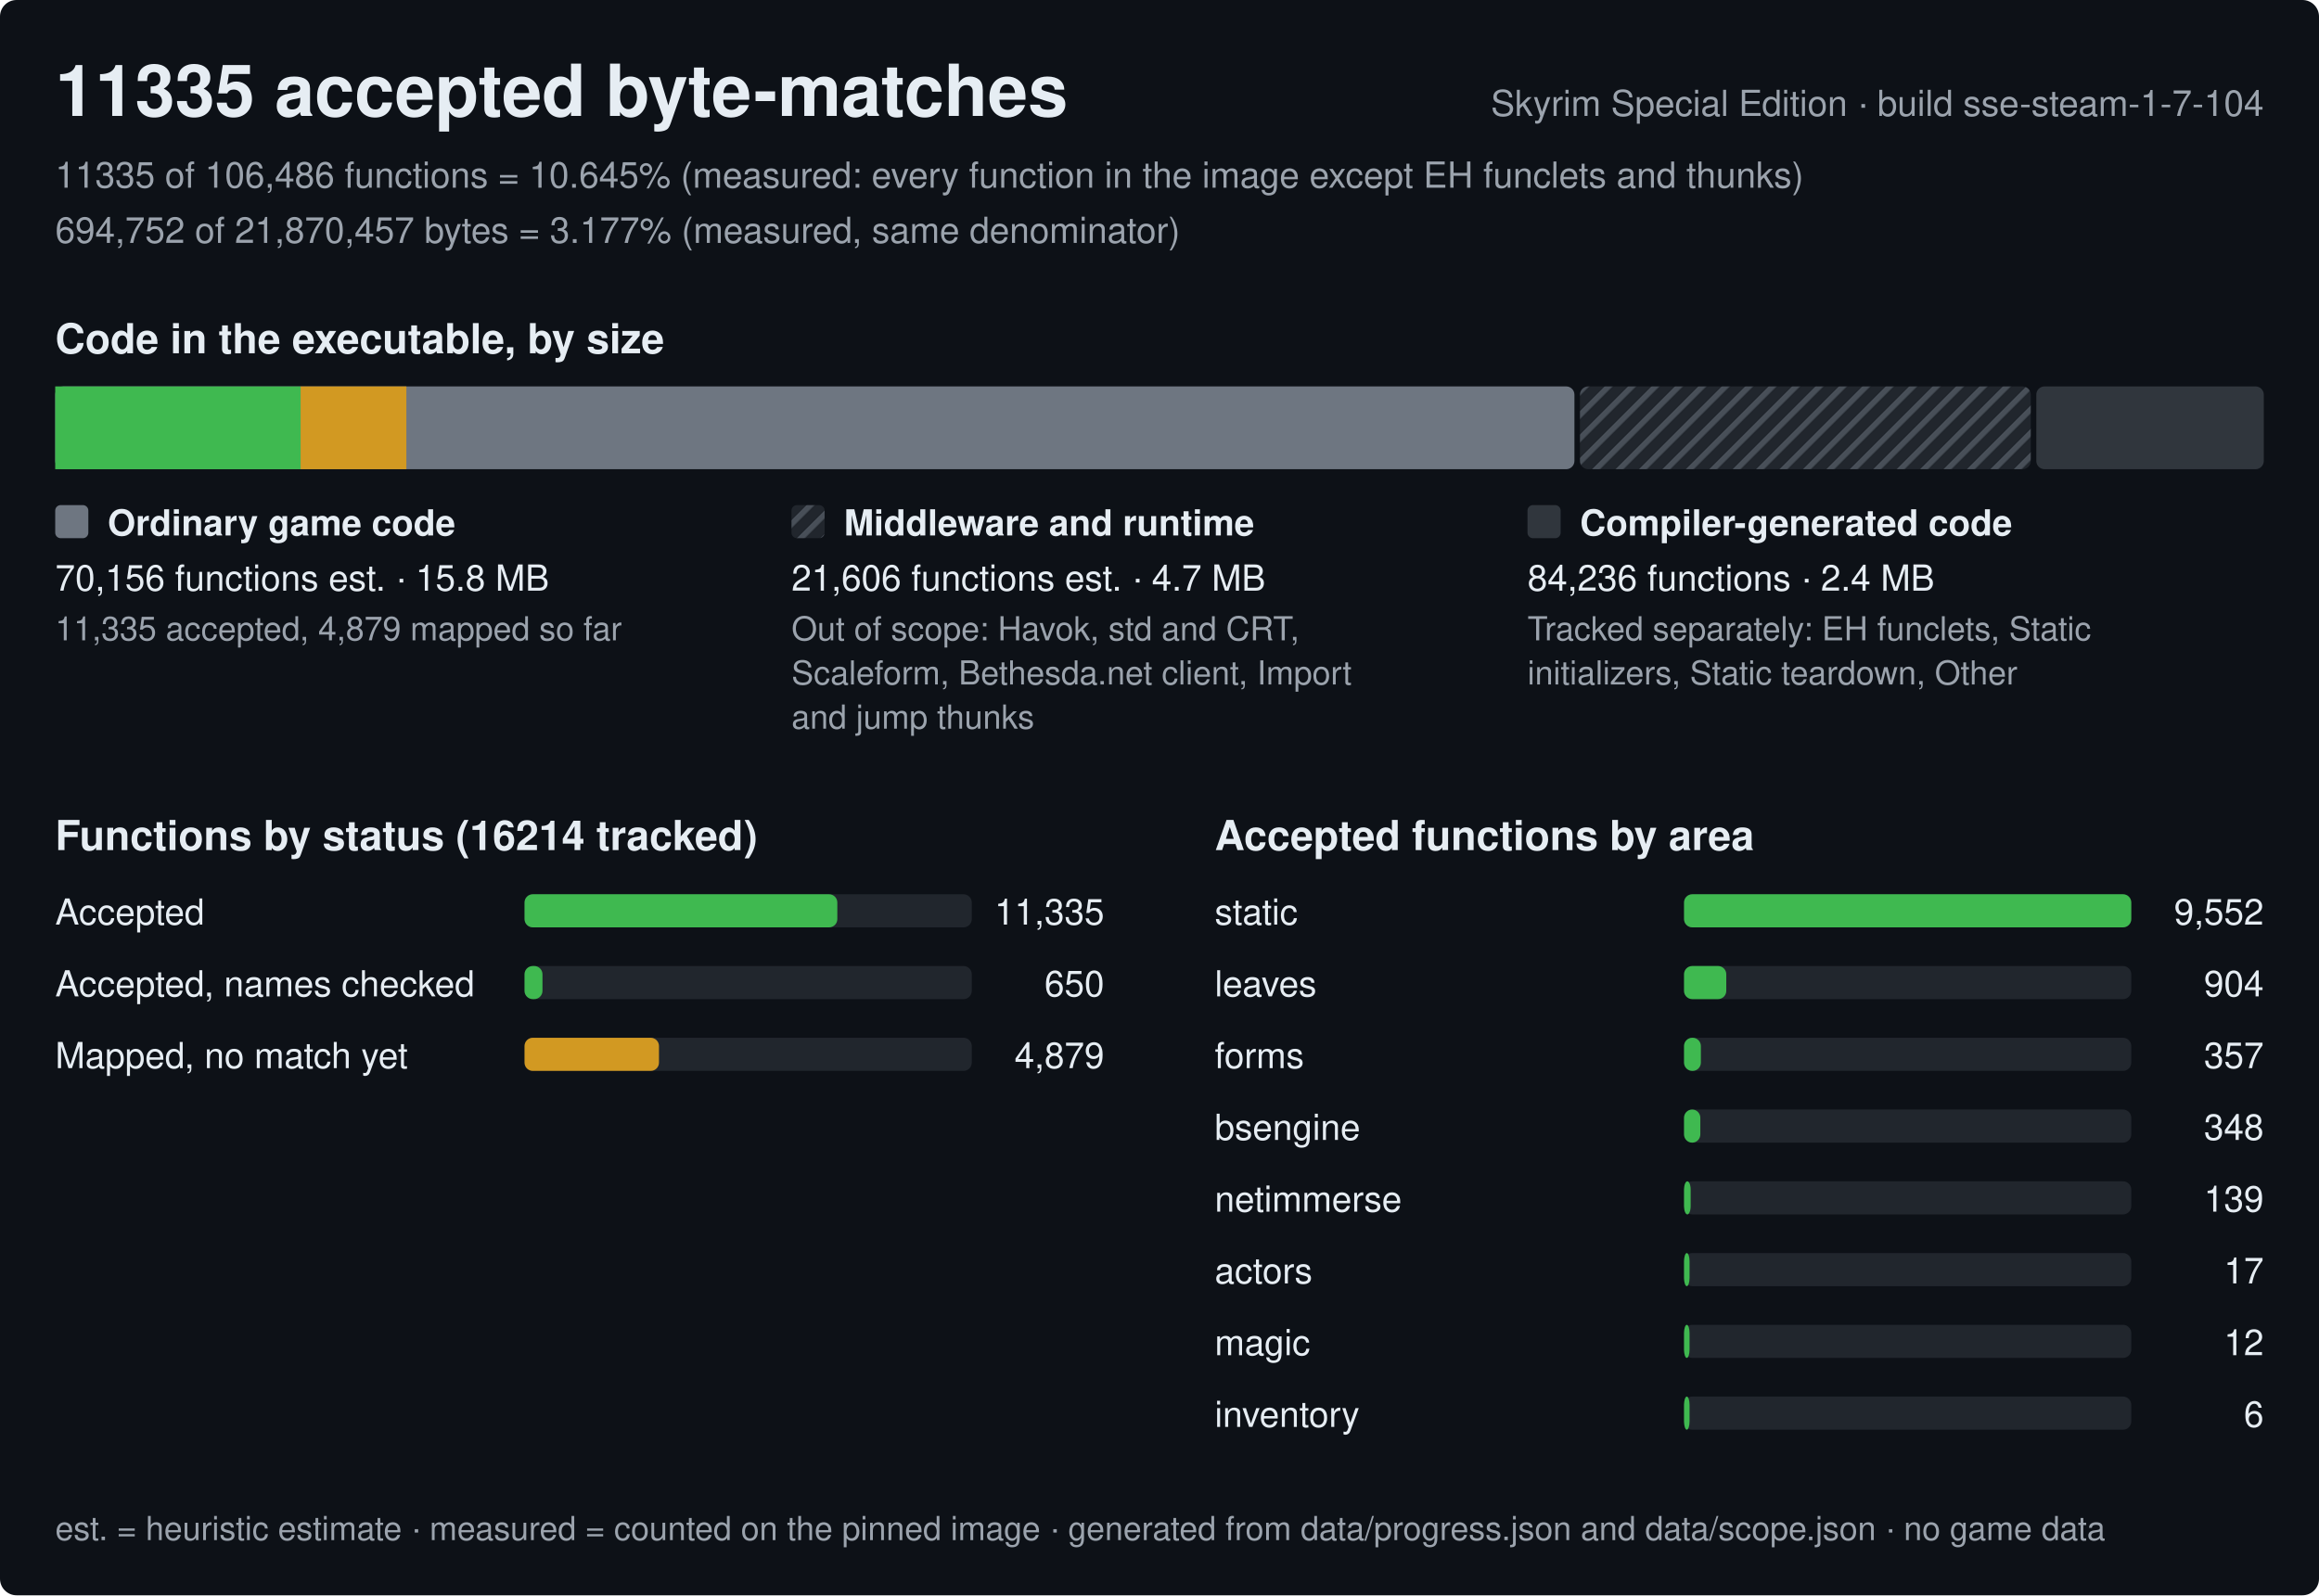
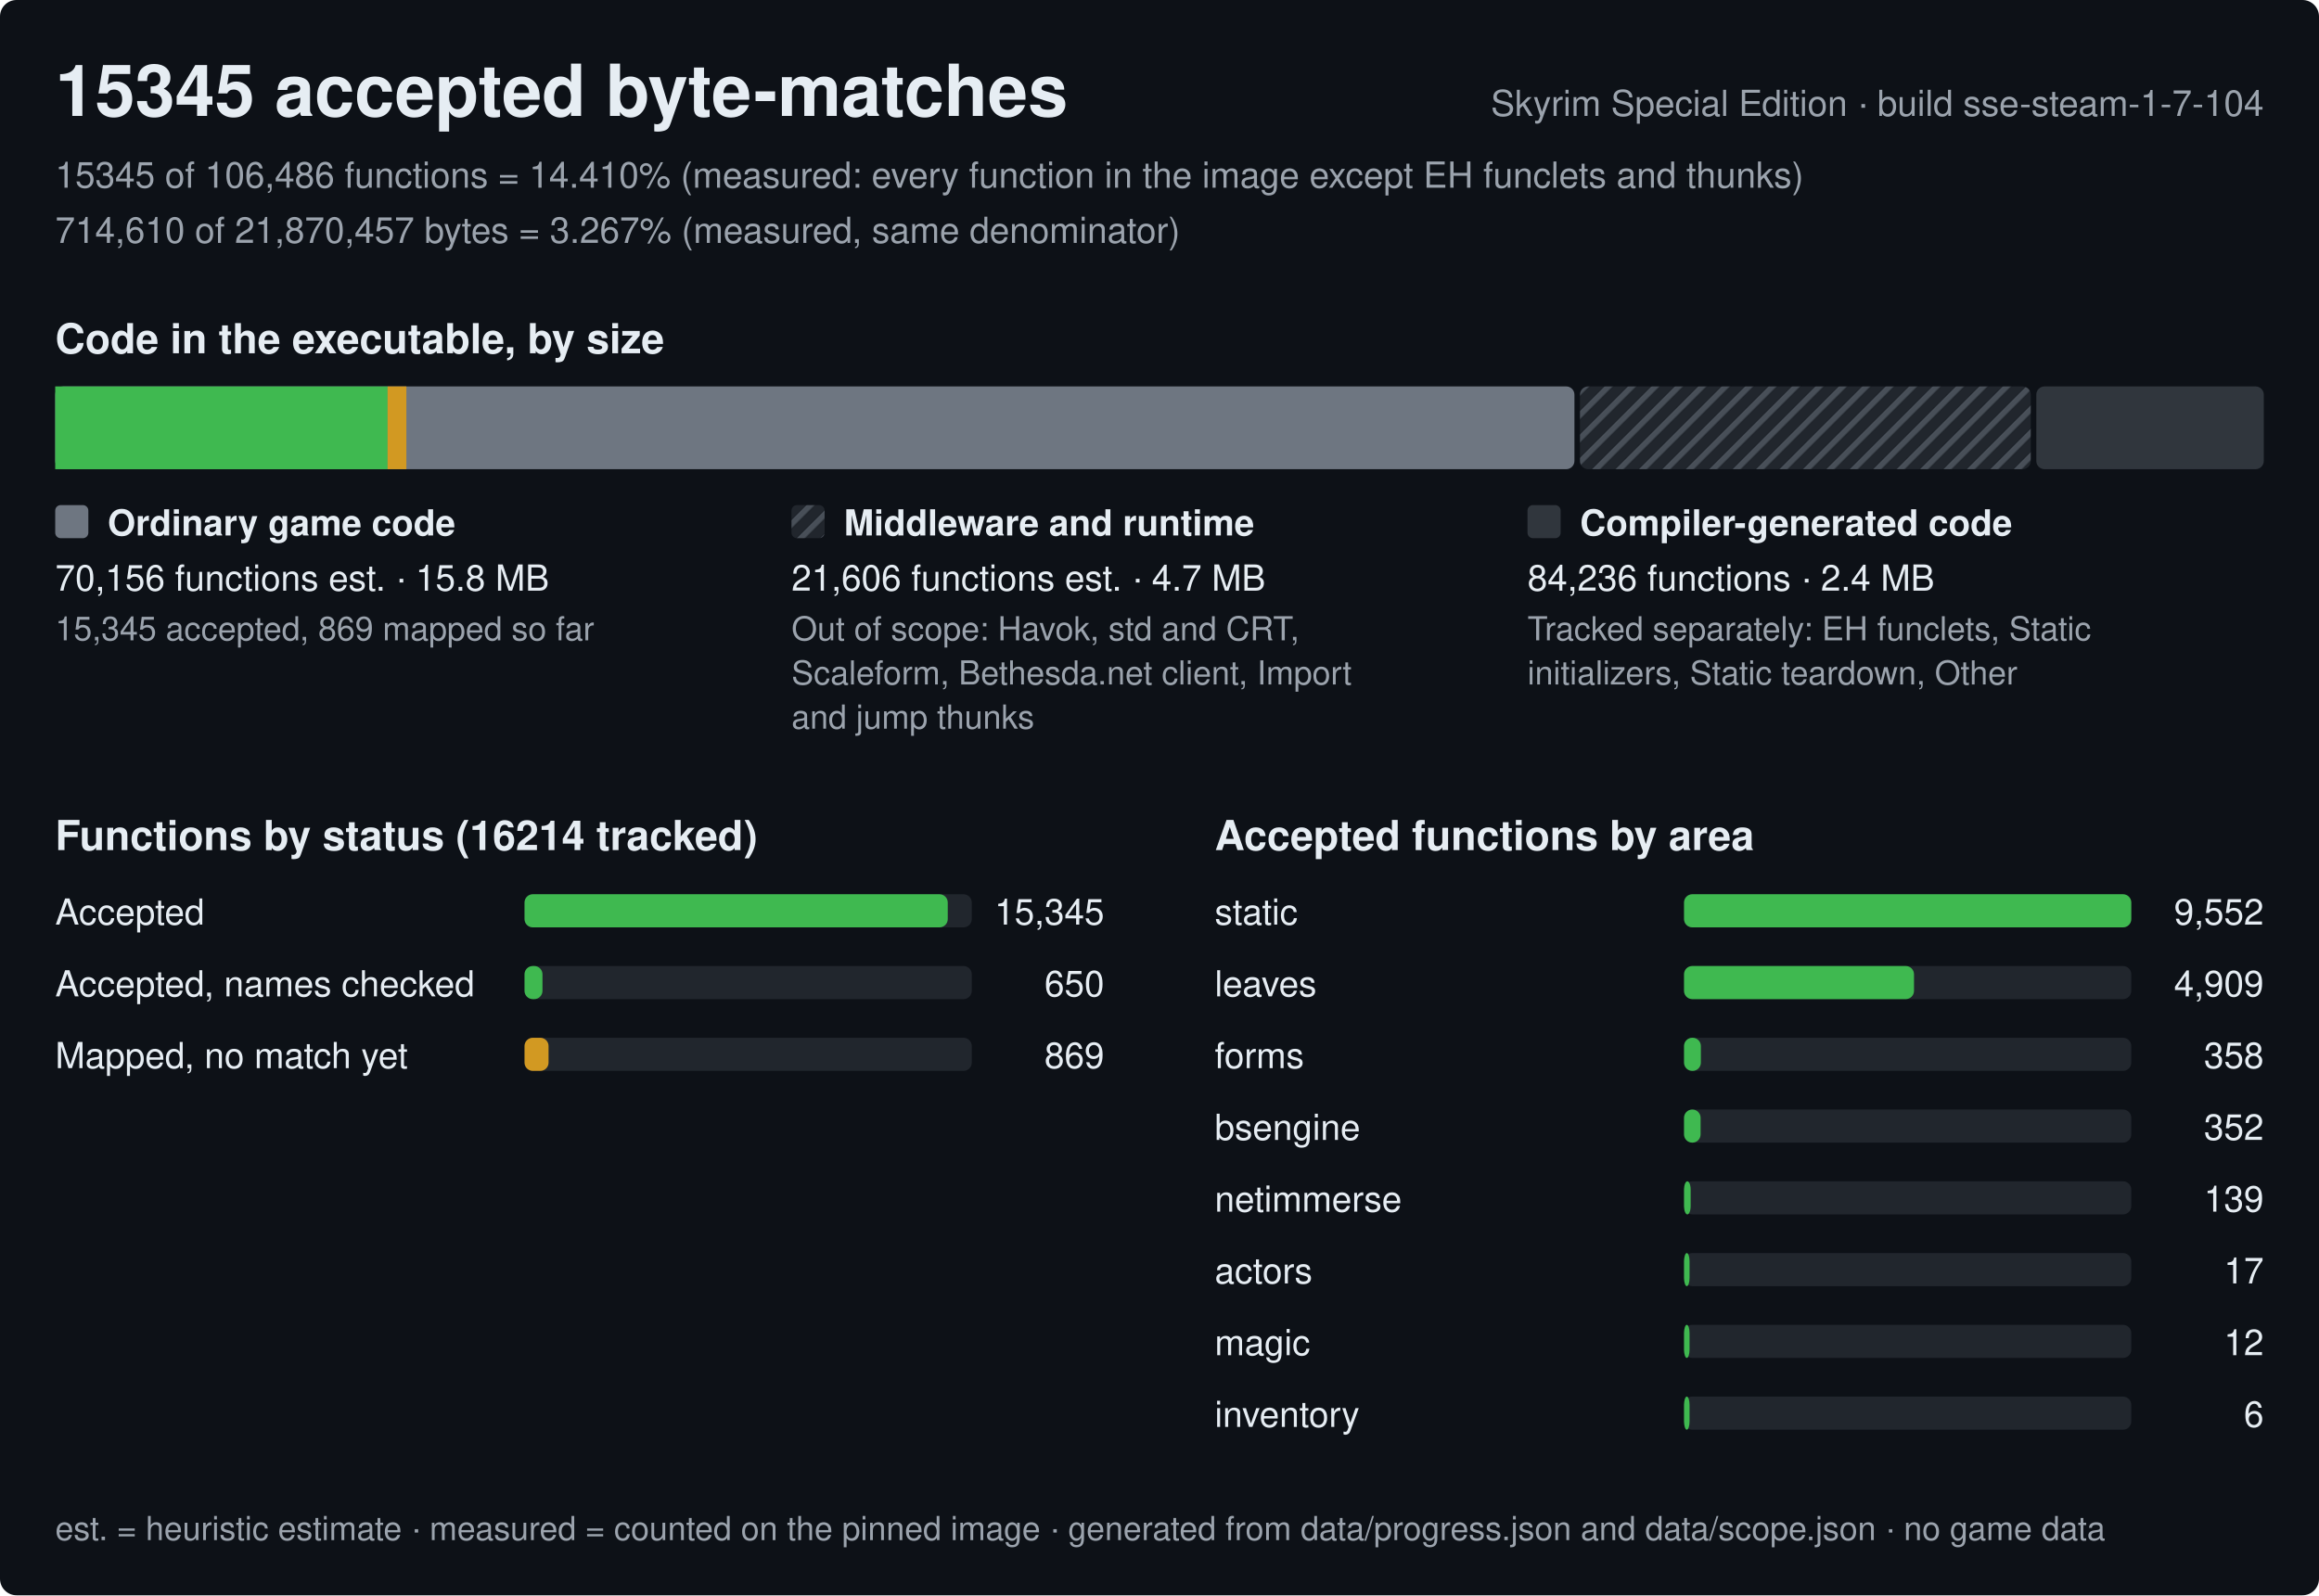
<svg xmlns="http://www.w3.org/2000/svg" width="840" height="578" viewBox="0 0 840 578" role="img" aria-label="Progress of the Skyrim Special Edition byte-matching reconstruction, build sse-steam-1-7-104">
  <style>text{font-family:-apple-system,BlinkMacSystemFont,'Segoe UI',Helvetica,Arial,sans-serif;fill:#e6edf3;white-space:pre}.h{font-size:26px;font-weight:600}.st{font-size:15px;font-weight:600}.lb{font-size:13px;font-weight:600}.bl{font-size:12px;font-weight:600;stroke:#0d1117;stroke-width:3px;paint-order:stroke;stroke-linejoin:round}.rl{font-size:13px}.fn{font-size:12px;fill:#9ba3ad}.mu{fill:#9ba3ad}</style>
  <defs>
    <pattern id="hx" width="6" height="6" patternUnits="userSpaceOnUse" patternTransform="rotate(45)">
      <rect width="6" height="6" fill="#21262d" />
      <rect width="2" height="6" fill="#484f58" />
    </pattern>
  </defs>
  <rect width="840" height="578" rx="6" fill="#0d1117" />
-   <text x="20" y="42" class="h">11335 accepted byte-matches</text>
+   <text x="20" y="42" class="h">15345 accepted byte-matches</text>
  <text x="820" y="42" class="rl mu" text-anchor="end">Skyrim Special Edition · build sse-steam-1-7-104</text>
-   <text x="20" y="68" class="rl mu">11335 of 106,486 functions = 10.645% (measured: every function in the image except EH funclets and thunks)</text>
-   <text x="20" y="88" class="rl mu">694,752 of 21,870,457 bytes = 3.177% (measured, same denominator)</text>
+   <text x="20" y="68" class="rl mu">15345 of 106,486 functions = 14.410% (measured: every function in the image except EH funclets and thunks)</text>
+   <text x="20" y="88" class="rl mu">714,610 of 21,870,457 bytes = 3.267% (measured, same denominator)</text>
  <text x="20" y="128" class="st">Code in the executable, by size</text>
  <rect x="20" y="140" width="550.3" height="30" rx="3" fill="#6e7681" />
-   <rect x="20" y="140" width="88.9" height="30" fill="#3fb950" />
-   <rect x="108.9" y="140" width="38.3" height="30" fill="#d29922" />
+   <rect x="20" y="140" width="120.4" height="30" fill="#3fb950" />
+   <rect x="140.4" y="140" width="6.8" height="30" fill="#d29922" />
  <rect x="572.3" y="140" width="163.3" height="30" rx="3" fill="url(#hx)" />
  <rect x="737.6" y="140" width="82.4" height="30" rx="3" fill="#30363d" />
  <rect x="20" y="183" width="12" height="12" rx="2" fill="#6e7681" />
  <text x="39" y="194" class="lb">Ordinary game code</text>
  <text x="20" y="214" class="rl">70,156 functions est. · 15.8 MB</text>
-   <text x="20" y="232" class="fn">11,335 accepted, 4,879 mapped so far</text>
+   <text x="20" y="232" class="fn">15,345 accepted, 869 mapped so far</text>
  <rect x="286.7" y="183" width="12" height="12" rx="2" fill="url(#hx)" />
  <text x="305.7" y="194" class="lb">Middleware and runtime</text>
  <text x="286.7" y="214" class="rl">21,606 functions est. · 4.7 MB</text>
  <text x="286.7" y="232" class="fn">Out of scope: Havok, std and CRT,</text>
  <text x="286.7" y="248" class="fn">Scaleform, Bethesda.net client, Import</text>
  <text x="286.7" y="264" class="fn">and jump thunks</text>
  <rect x="553.3" y="183" width="12" height="12" rx="2" fill="#30363d" />
  <text x="572.3" y="194" class="lb">Compiler-generated code</text>
  <text x="553.3" y="214" class="rl">84,236 functions · 2.4 MB</text>
  <text x="553.3" y="232" class="fn">Tracked separately: EH funclets, Static</text>
  <text x="553.3" y="248" class="fn">initializers, Static teardown, Other</text>
  <text x="20" y="308" class="st">Functions by status (16214 tracked)</text>
  <text x="20" y="335" class="rl">Accepted</text>
  <rect x="190" y="324" width="162.0" height="12" rx="3" fill="#21262d" />
-   <rect x="190" y="324" width="113.3" height="12" rx="3" fill="#3fb950" />
-   <text x="400.0" y="335" class="rl" text-anchor="end">11,335</text>
+   <rect x="190" y="324" width="153.3" height="12" rx="3" fill="#3fb950" />
+   <text x="400.0" y="335" class="rl" text-anchor="end">15,345</text>
  <text x="20" y="361" class="rl">Accepted, names checked</text>
  <rect x="190" y="350" width="162.0" height="12" rx="3" fill="#21262d" />
  <rect x="190" y="350" width="6.5" height="12" rx="3" fill="#3fb950" />
  <text x="400.0" y="361" class="rl" text-anchor="end">650</text>
  <text x="20" y="387" class="rl">Mapped, no match yet</text>
  <rect x="190" y="376" width="162.0" height="12" rx="3" fill="#21262d" />
-   <rect x="190" y="376" width="48.7" height="12" rx="3" fill="#d29922" />
-   <text x="400.0" y="387" class="rl" text-anchor="end">4,879</text>
+   <rect x="190" y="376" width="8.7" height="12" rx="3" fill="#d29922" />
+   <text x="400.0" y="387" class="rl" text-anchor="end">869</text>
  <text x="440.0" y="308" class="st">Accepted functions by area</text>
  <text x="440.0" y="335" class="rl">static</text>
  <rect x="610.0" y="324" width="162.0" height="12" rx="3" fill="#21262d" />
  <rect x="610.0" y="324" width="162" height="12" rx="3" fill="#3fb950" />
  <text x="820.0" y="335" class="rl" text-anchor="end">9,552</text>
  <text x="440.0" y="361" class="rl">leaves</text>
  <rect x="610.0" y="350" width="162.0" height="12" rx="3" fill="#21262d" />
-   <rect x="610.0" y="350" width="15.3" height="12" rx="3" fill="#3fb950" />
-   <text x="820.0" y="361" class="rl" text-anchor="end">904</text>
+   <rect x="610.0" y="350" width="83.3" height="12" rx="3" fill="#3fb950" />
+   <text x="820.0" y="361" class="rl" text-anchor="end">4,909</text>
  <text x="440.0" y="387" class="rl">forms</text>
  <rect x="610.0" y="376" width="162.0" height="12" rx="3" fill="#21262d" />
  <rect x="610.0" y="376" width="6.1" height="12" rx="3" fill="#3fb950" />
-   <text x="820.0" y="387" class="rl" text-anchor="end">357</text>
+   <text x="820.0" y="387" class="rl" text-anchor="end">358</text>
  <text x="440.0" y="413" class="rl">bsengine</text>
  <rect x="610.0" y="402" width="162.0" height="12" rx="3" fill="#21262d" />
-   <rect x="610.0" y="402" width="5.9" height="12" rx="3" fill="#3fb950" />
-   <text x="820.0" y="413" class="rl" text-anchor="end">348</text>
+   <rect x="610.0" y="402" width="6" height="12" rx="3" fill="#3fb950" />
+   <text x="820.0" y="413" class="rl" text-anchor="end">352</text>
  <text x="440.0" y="439" class="rl">netimmerse</text>
  <rect x="610.0" y="428" width="162.0" height="12" rx="3" fill="#21262d" />
  <rect x="610.0" y="428" width="2.4" height="12" rx="3" fill="#3fb950" />
  <text x="820.0" y="439" class="rl" text-anchor="end">139</text>
  <text x="440.0" y="465" class="rl">actors</text>
  <rect x="610.0" y="454" width="162.0" height="12" rx="3" fill="#21262d" />
  <rect x="610.0" y="454" width="2" height="12" rx="3" fill="#3fb950" />
  <text x="820.0" y="465" class="rl" text-anchor="end">17</text>
  <text x="440.0" y="491" class="rl">magic</text>
  <rect x="610.0" y="480" width="162.0" height="12" rx="3" fill="#21262d" />
  <rect x="610.0" y="480" width="2" height="12" rx="3" fill="#3fb950" />
  <text x="820.0" y="491" class="rl" text-anchor="end">12</text>
  <text x="440.0" y="517" class="rl">inventory</text>
  <rect x="610.0" y="506" width="162.0" height="12" rx="3" fill="#21262d" />
  <rect x="610.0" y="506" width="2" height="12" rx="3" fill="#3fb950" />
  <text x="820.0" y="517" class="rl" text-anchor="end">6</text>
  <text x="20" y="558" class="fn">est. = heuristic estimate · measured = counted on the pinned image · generated from data/progress.json and data/scope.json · no game data</text>
</svg>
